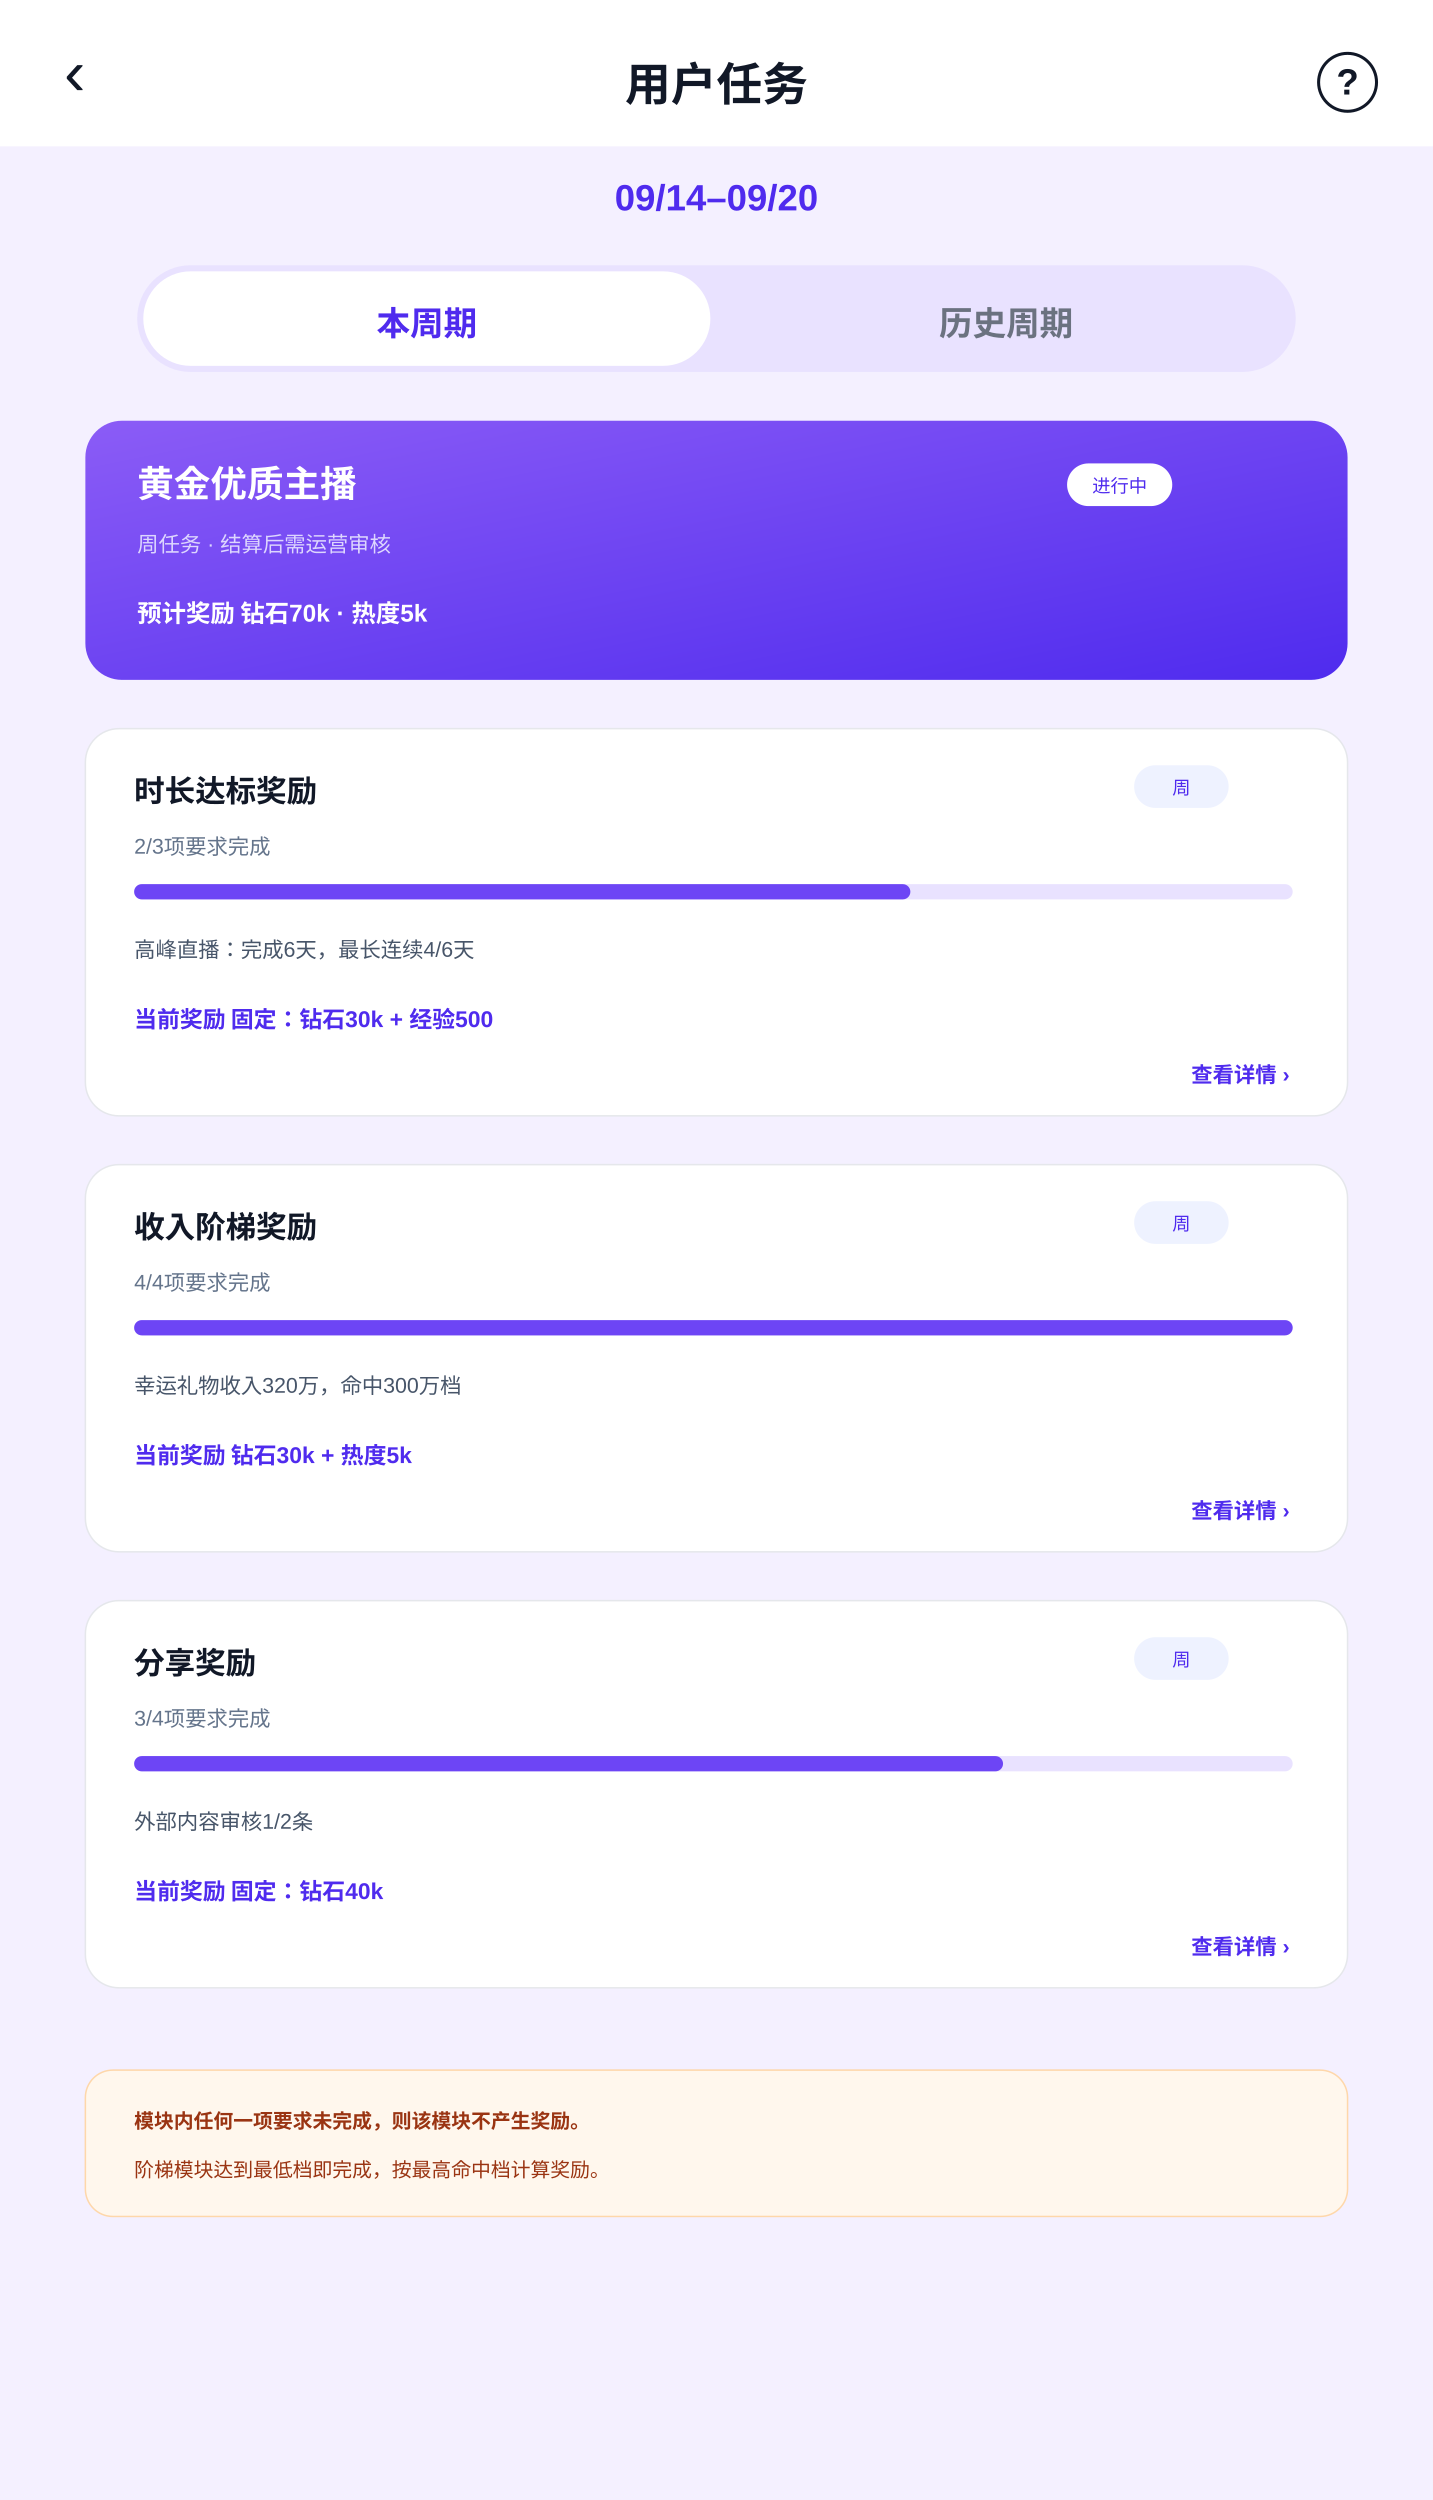
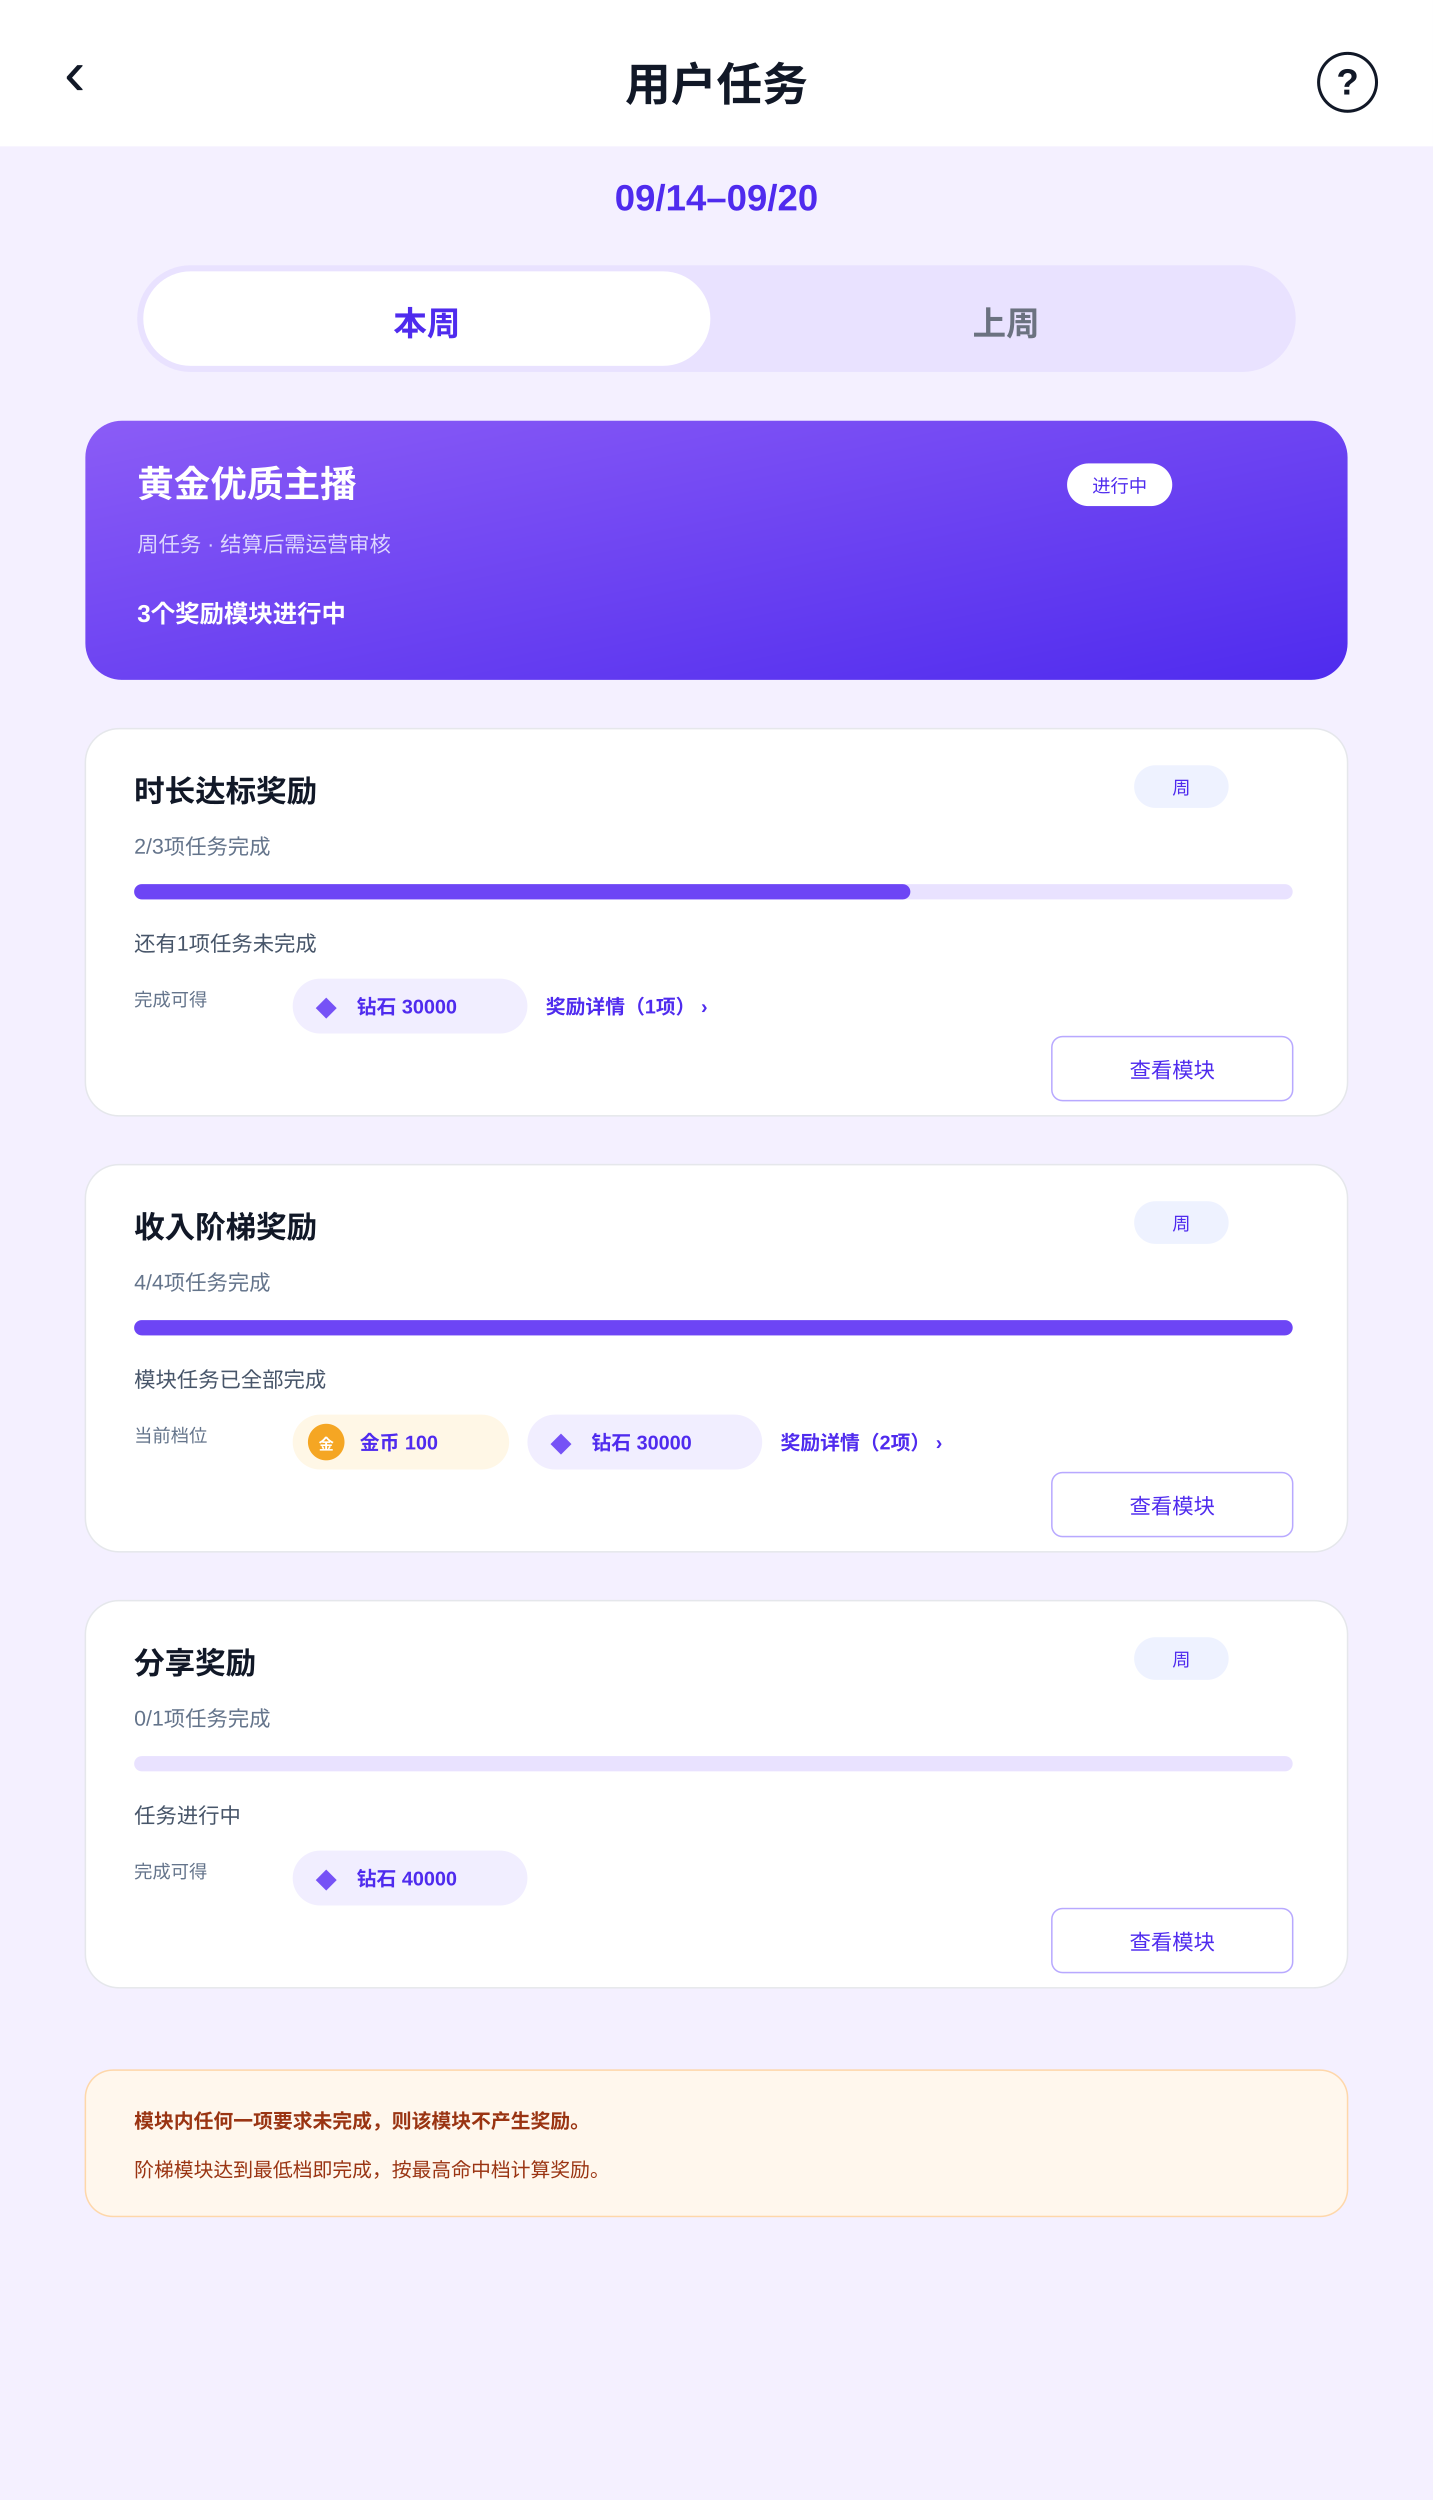
<svg xmlns="http://www.w3.org/2000/svg" width="940" height="1640" viewBox="0 0 940 1640">
  <defs>
    <linearGradient id="purpleGradient" x1="0" y1="0" x2="1" y2="1">
      <stop offset="0" stop-color="#8B5CF6" />
      <stop offset="1" stop-color="#4F2BEE" />
    </linearGradient>
  </defs>
  <style>text{font-family:"Microsoft YaHei","PingFang SC",Arial,sans-serif}</style>
  <rect x="0" y="0" width="940" height="1640" rx="0" fill="#F4F0FF" stroke="none" stroke-width="1" />
  <rect x="0" y="0" width="940" height="96" rx="0" fill="#FFF" stroke="none" stroke-width="1" />
  <text x="42" y="62" font-size="42" fill="#111827" font-weight="400" text-anchor="start">‹</text>
  <text x="470" y="66" font-size="30" fill="#111827" font-weight="700" text-anchor="middle">用户任务</text>
  <circle cx="884" cy="54" r="19" fill="none" stroke="#111827" stroke-width="2" />
  <text x="884" y="62" font-size="24" fill="#111827" font-weight="600" text-anchor="middle">?</text>
  <text x="470" y="138" font-size="24" fill="#4F2BEE" font-weight="700" text-anchor="middle">09/14–09/20</text>
  <rect x="90" y="174" width="760" height="70" rx="35" fill="#E9E2FF" stroke="none" stroke-width="1" />
  <rect x="94" y="178" width="372" height="62" rx="31" fill="#FFF" stroke="none" stroke-width="1" />
-   <text x="280" y="220" font-size="22" fill="#4F2BEE" font-weight="600" text-anchor="middle">本周期</text>
-   <text x="660" y="220" font-size="22" fill="#6B7280" font-weight="600" text-anchor="middle">历史周期</text>
+   <text x="280" y="220" font-size="22" fill="#4F2BEE" font-weight="600" text-anchor="middle">本周</text>
+   <text x="660" y="220" font-size="22" fill="#6B7280" font-weight="600" text-anchor="middle">上周</text>
  <rect x="56" y="276" width="828" height="170" rx="24" fill="url(#purpleGradient)" stroke="none" stroke-width="1" />
  <text x="90" y="326" font-size="24" fill="#FFF" font-weight="700" text-anchor="start">黄金优质主播</text>
  <text x="90" y="362" font-size="14" fill="#DDD6FE" font-weight="400" text-anchor="start">周任务 · 结算后需运营审核</text>
-   <text x="90" y="408" font-size="16" fill="#FFF" font-weight="600" text-anchor="start">预计奖励  钻石70k · 热度5k</text>
+   <text x="90" y="408" font-size="16" fill="#FFF" font-weight="600" text-anchor="start">3个奖励模块进行中</text>
  <rect x="700" y="304" width="69" height="28" rx="14" fill="#FFF" stroke="none" stroke-width="1" />
  <text x="734.5" y="323" font-size="12" fill="#4F2BEE" font-weight="500" text-anchor="middle">进行中</text>
  <rect x="56" y="478" width="828" height="254" rx="22" fill="#FFF" stroke="#E5E7EB" stroke-width="1" />
  <text x="88" y="526" font-size="20" fill="#111827" font-weight="700" text-anchor="start">时长达标奖励</text>
  <rect x="744" y="502" width="62" height="28" rx="14" fill="#EEF2FF" stroke="none" stroke-width="1" />
  <text x="775" y="521" font-size="12" fill="#4F2BEE" font-weight="500" text-anchor="middle">周</text>
-   <text x="88" y="560" font-size="14" fill="#64748B" font-weight="400" text-anchor="start">2/3项要求完成</text>
+   <text x="88" y="560" font-size="14" fill="#64748B" font-weight="400" text-anchor="start">2/3项任务完成</text>
  <rect x="88" y="580" width="760" height="10" rx="5" fill="#E9E2FF" stroke="none" stroke-width="1" />
  <rect x="88" y="580" width="509.2" height="10" rx="5" fill="#6D45F5" stroke="none" stroke-width="1" />
-   <text x="88" y="628" font-size="14" fill="#475569" font-weight="400" text-anchor="start">高峰直播：完成6天，最长连续4/6天</text>
-   <text x="88" y="674" font-size="15" fill="#4F2BEE" font-weight="600" text-anchor="start">当前奖励  固定：钻石30k + 经验500</text>
-   <text x="846" y="710" font-size="14" fill="#4F2BEE" font-weight="600" text-anchor="end">查看详情 ›</text>
+   <text x="88" y="624" font-size="14" fill="#475569" font-weight="400" text-anchor="start">还有1项任务未完成</text>
+   <text x="88" y="660" font-size="12" fill="#64748B" font-weight="500" text-anchor="start">完成可得</text>
+   <rect x="192" y="642" width="154" height="36" rx="18" fill="#F1EEFF" stroke="none" stroke-width="1" />
+   <text x="214" y="666" font-size="18" fill="#7652F6" font-weight="700" text-anchor="middle">◆</text>
+   <text x="234" y="665" font-size="13" fill="#4F2BEE" font-weight="700" text-anchor="start">钻石 30000</text>
+   <text x="358" y="665" font-size="13" fill="#4F2BEE" font-weight="600" text-anchor="start">奖励详情（1项） ›</text>
+   <rect x="690" y="680" width="158" height="42" rx="7" fill="#FFFFFF" stroke="#B8A9FF" stroke-width="1" />
+   <text x="769" y="707" font-size="14" fill="#4F2BEE" font-weight="500" text-anchor="middle">查看模块</text>
  <rect x="56" y="764" width="828" height="254" rx="22" fill="#FFF" stroke="#E5E7EB" stroke-width="1" />
  <text x="88" y="812" font-size="20" fill="#111827" font-weight="700" text-anchor="start">收入阶梯奖励</text>
  <rect x="744" y="788" width="62" height="28" rx="14" fill="#EEF2FF" stroke="none" stroke-width="1" />
  <text x="775" y="807" font-size="12" fill="#4F2BEE" font-weight="500" text-anchor="middle">周</text>
-   <text x="88" y="846" font-size="14" fill="#64748B" font-weight="400" text-anchor="start">4/4项要求完成</text>
+   <text x="88" y="846" font-size="14" fill="#64748B" font-weight="400" text-anchor="start">4/4项任务完成</text>
  <rect x="88" y="866" width="760" height="10" rx="5" fill="#E9E2FF" stroke="none" stroke-width="1" />
  <rect x="88" y="866" width="760" height="10" rx="5" fill="#6D45F5" stroke="none" stroke-width="1" />
-   <text x="88" y="914" font-size="14" fill="#475569" font-weight="400" text-anchor="start">幸运礼物收入320万，命中300万档</text>
-   <text x="88" y="960" font-size="15" fill="#4F2BEE" font-weight="600" text-anchor="start">当前奖励  钻石30k + 热度5k</text>
-   <text x="846" y="996" font-size="14" fill="#4F2BEE" font-weight="600" text-anchor="end">查看详情 ›</text>
+   <text x="88" y="910" font-size="14" fill="#475569" font-weight="400" text-anchor="start">模块任务已全部完成</text>
+   <text x="88" y="946" font-size="12" fill="#64748B" font-weight="500" text-anchor="start">当前档位</text>
+   <rect x="192" y="928" width="142" height="36" rx="18" fill="#FFF7E6" stroke="none" stroke-width="1" />
+   <circle cx="214" cy="946" r="12" fill="#F5A623" stroke="none" stroke-width="1" />
+   <text x="214" y="951" font-size="10" fill="#FFF" font-weight="700" text-anchor="middle">金</text>
+   <text x="236" y="951" font-size="13" fill="#4F2BEE" font-weight="700" text-anchor="start">金币 100</text>
+   <rect x="346" y="928" width="154" height="36" rx="18" fill="#F1EEFF" stroke="none" stroke-width="1" />
+   <text x="368" y="952" font-size="18" fill="#7652F6" font-weight="700" text-anchor="middle">◆</text>
+   <text x="388" y="951" font-size="13" fill="#4F2BEE" font-weight="700" text-anchor="start">钻石 30000</text>
+   <text x="512" y="951" font-size="13" fill="#4F2BEE" font-weight="600" text-anchor="start">奖励详情（2项） ›</text>
+   <rect x="690" y="966" width="158" height="42" rx="7" fill="#FFFFFF" stroke="#B8A9FF" stroke-width="1" />
+   <text x="769" y="993" font-size="14" fill="#4F2BEE" font-weight="500" text-anchor="middle">查看模块</text>
  <rect x="56" y="1050" width="828" height="254" rx="22" fill="#FFF" stroke="#E5E7EB" stroke-width="1" />
  <text x="88" y="1098" font-size="20" fill="#111827" font-weight="700" text-anchor="start">分享奖励</text>
  <rect x="744" y="1074" width="62" height="28" rx="14" fill="#EEF2FF" stroke="none" stroke-width="1" />
  <text x="775" y="1093" font-size="12" fill="#4F2BEE" font-weight="500" text-anchor="middle">周</text>
-   <text x="88" y="1132" font-size="14" fill="#64748B" font-weight="400" text-anchor="start">3/4项要求完成</text>
+   <text x="88" y="1132" font-size="14" fill="#64748B" font-weight="400" text-anchor="start">0/1项任务完成</text>
  <rect x="88" y="1152" width="760" height="10" rx="5" fill="#E9E2FF" stroke="none" stroke-width="1" />
-   <rect x="88" y="1152" width="570" height="10" rx="5" fill="#6D45F5" stroke="none" stroke-width="1" />
-   <text x="88" y="1200" font-size="14" fill="#475569" font-weight="400" text-anchor="start">外部内容审核1/2条</text>
-   <text x="88" y="1246" font-size="15" fill="#4F2BEE" font-weight="600" text-anchor="start">当前奖励  固定：钻石40k</text>
-   <text x="846" y="1282" font-size="14" fill="#4F2BEE" font-weight="600" text-anchor="end">查看详情 ›</text>
+   <rect x="88" y="1152" width="0" height="10" rx="5" fill="#6D45F5" stroke="none" stroke-width="1" />
+   <text x="88" y="1196" font-size="14" fill="#475569" font-weight="400" text-anchor="start">任务进行中</text>
+   <text x="88" y="1232" font-size="12" fill="#64748B" font-weight="500" text-anchor="start">完成可得</text>
+   <rect x="192" y="1214" width="154" height="36" rx="18" fill="#F1EEFF" stroke="none" stroke-width="1" />
+   <text x="214" y="1238" font-size="18" fill="#7652F6" font-weight="700" text-anchor="middle">◆</text>
+   <text x="234" y="1237" font-size="13" fill="#4F2BEE" font-weight="700" text-anchor="start">钻石 40000</text>
+   <rect x="690" y="1252" width="158" height="42" rx="7" fill="#FFFFFF" stroke="#B8A9FF" stroke-width="1" />
+   <text x="769" y="1279" font-size="14" fill="#4F2BEE" font-weight="500" text-anchor="middle">查看模块</text>
  <rect x="56" y="1358" width="828" height="96" rx="18" fill="#FFF7ED" stroke="#FED7AA" stroke-width="1" />
  <text x="88" y="1396" font-size="13" fill="#9A3412" font-weight="600" text-anchor="start">模块内任何一项要求未完成，则该模块不产生奖励。</text>
  <text x="88" y="1428" font-size="13" fill="#9A3412" font-weight="400" text-anchor="start">阶梯模块达到最低档即完成，按最高命中档计算奖励。</text>
</svg>
